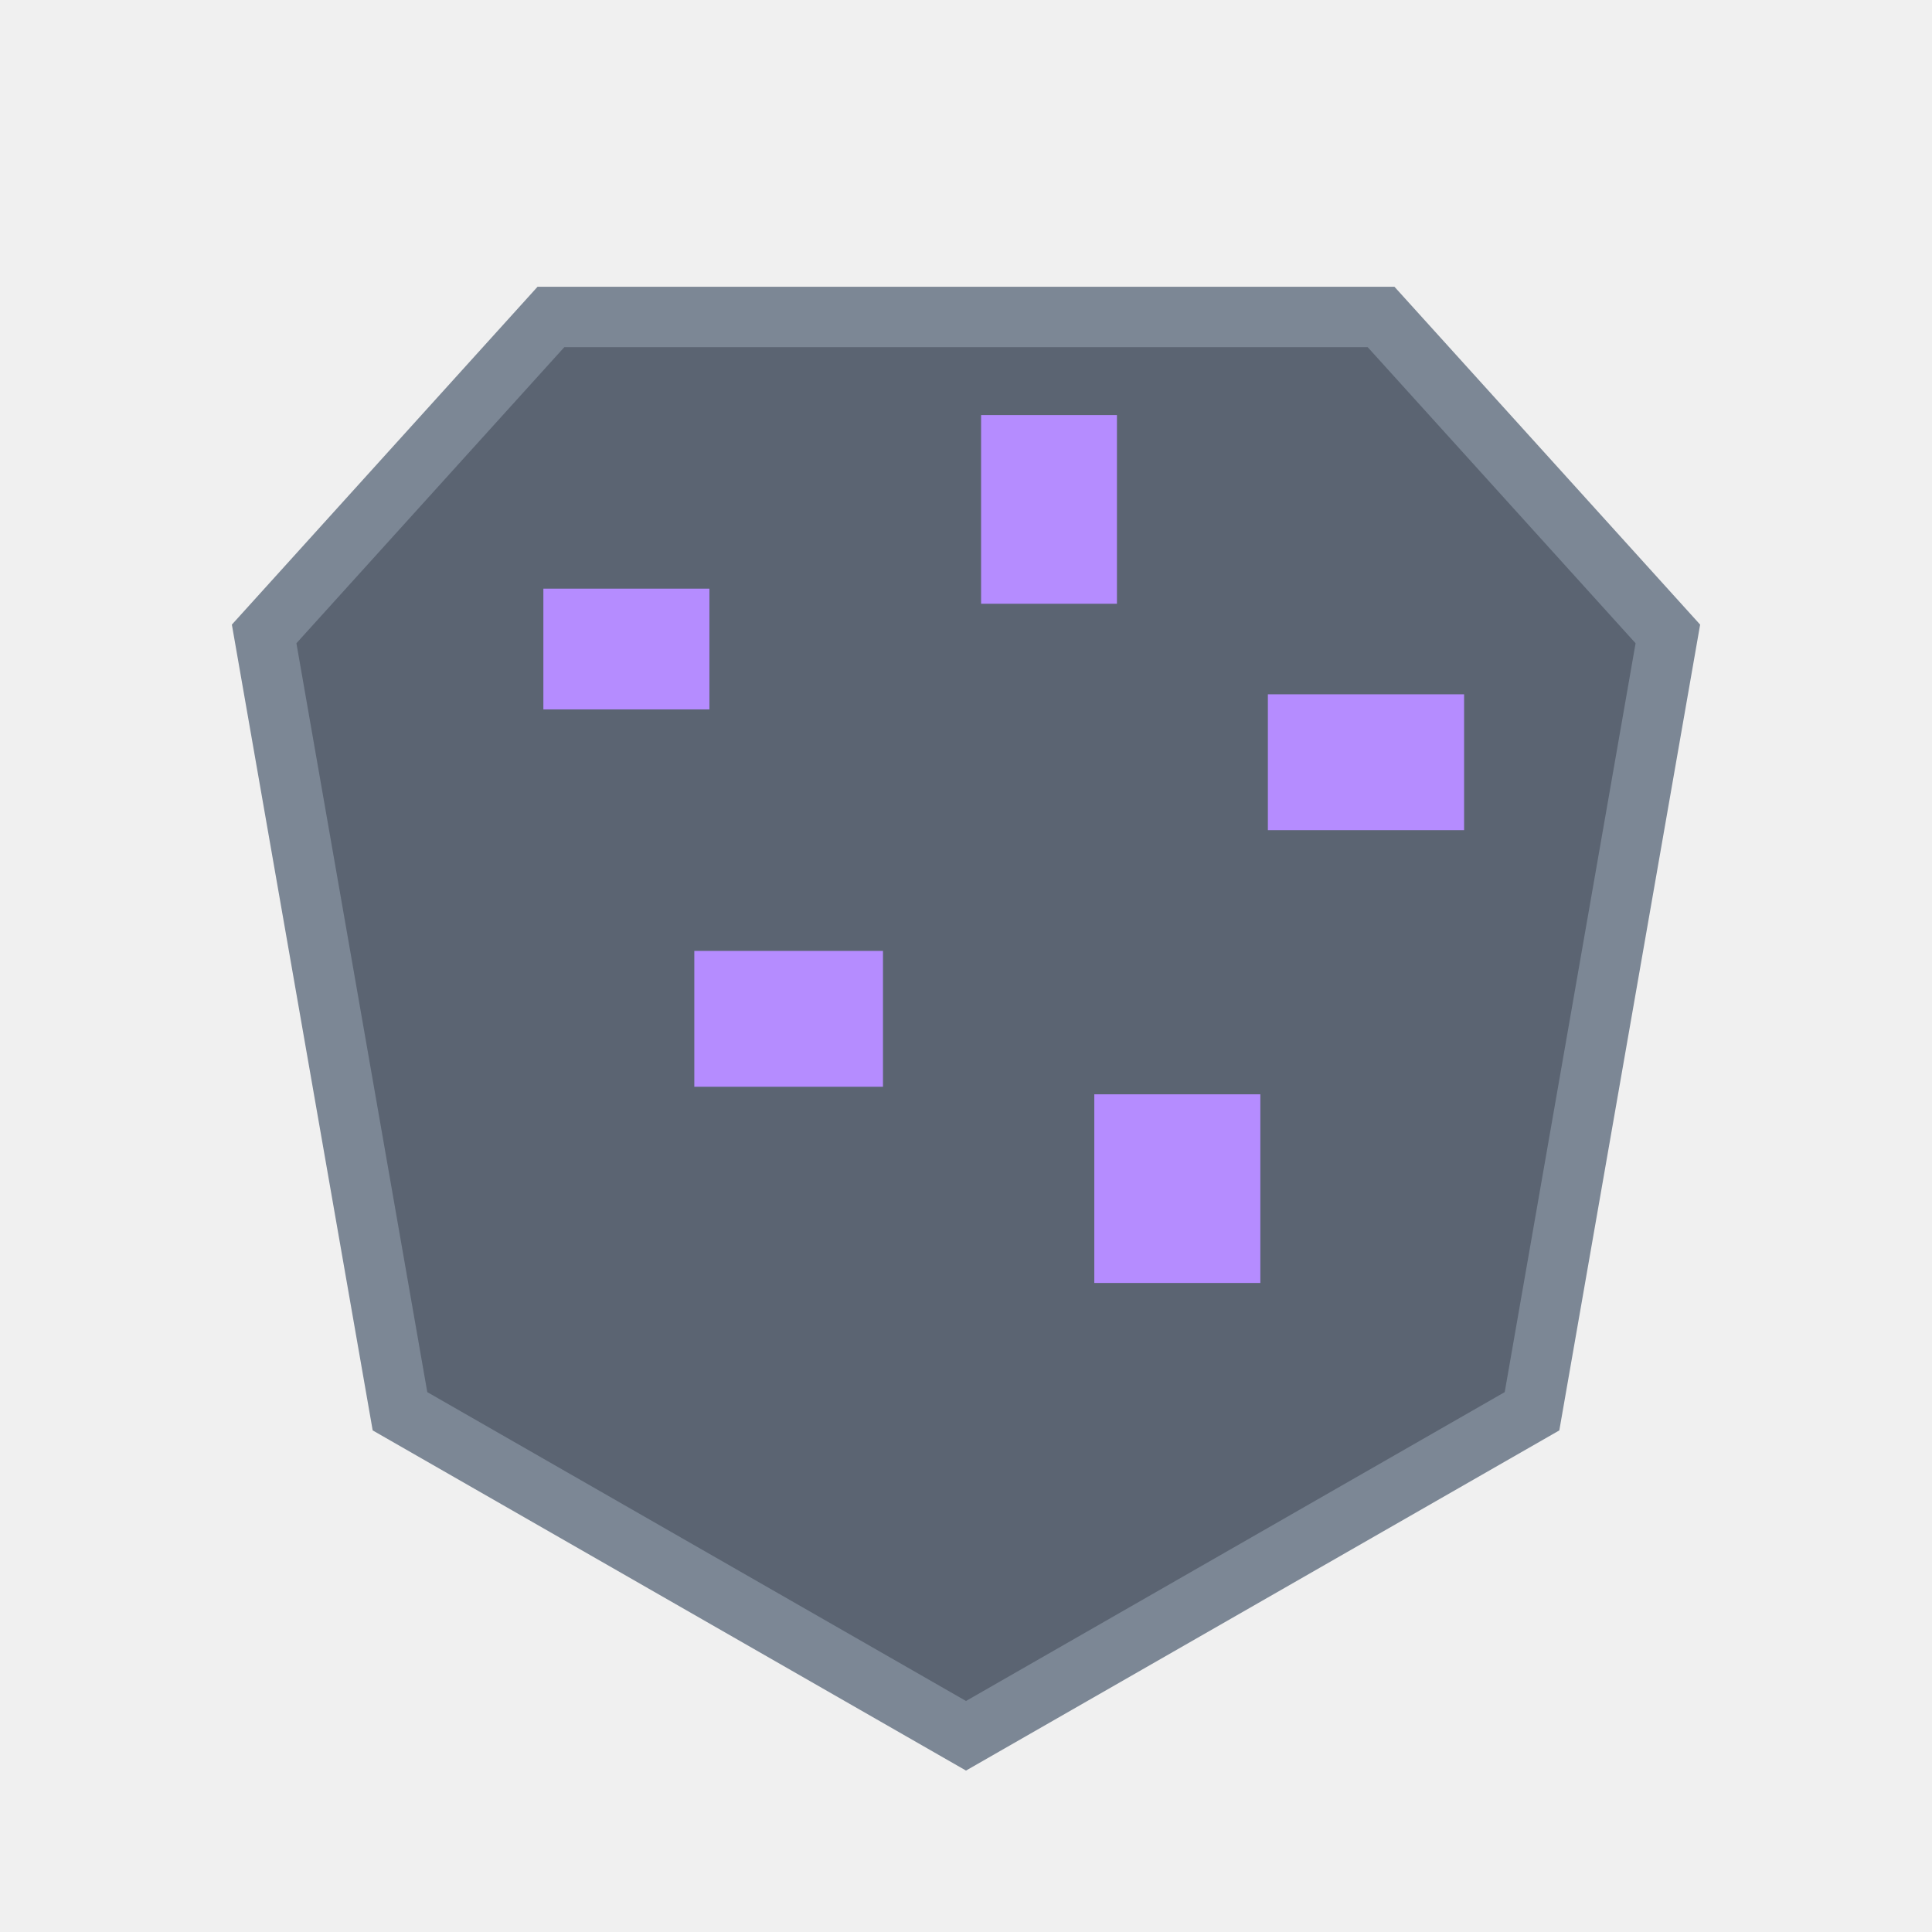
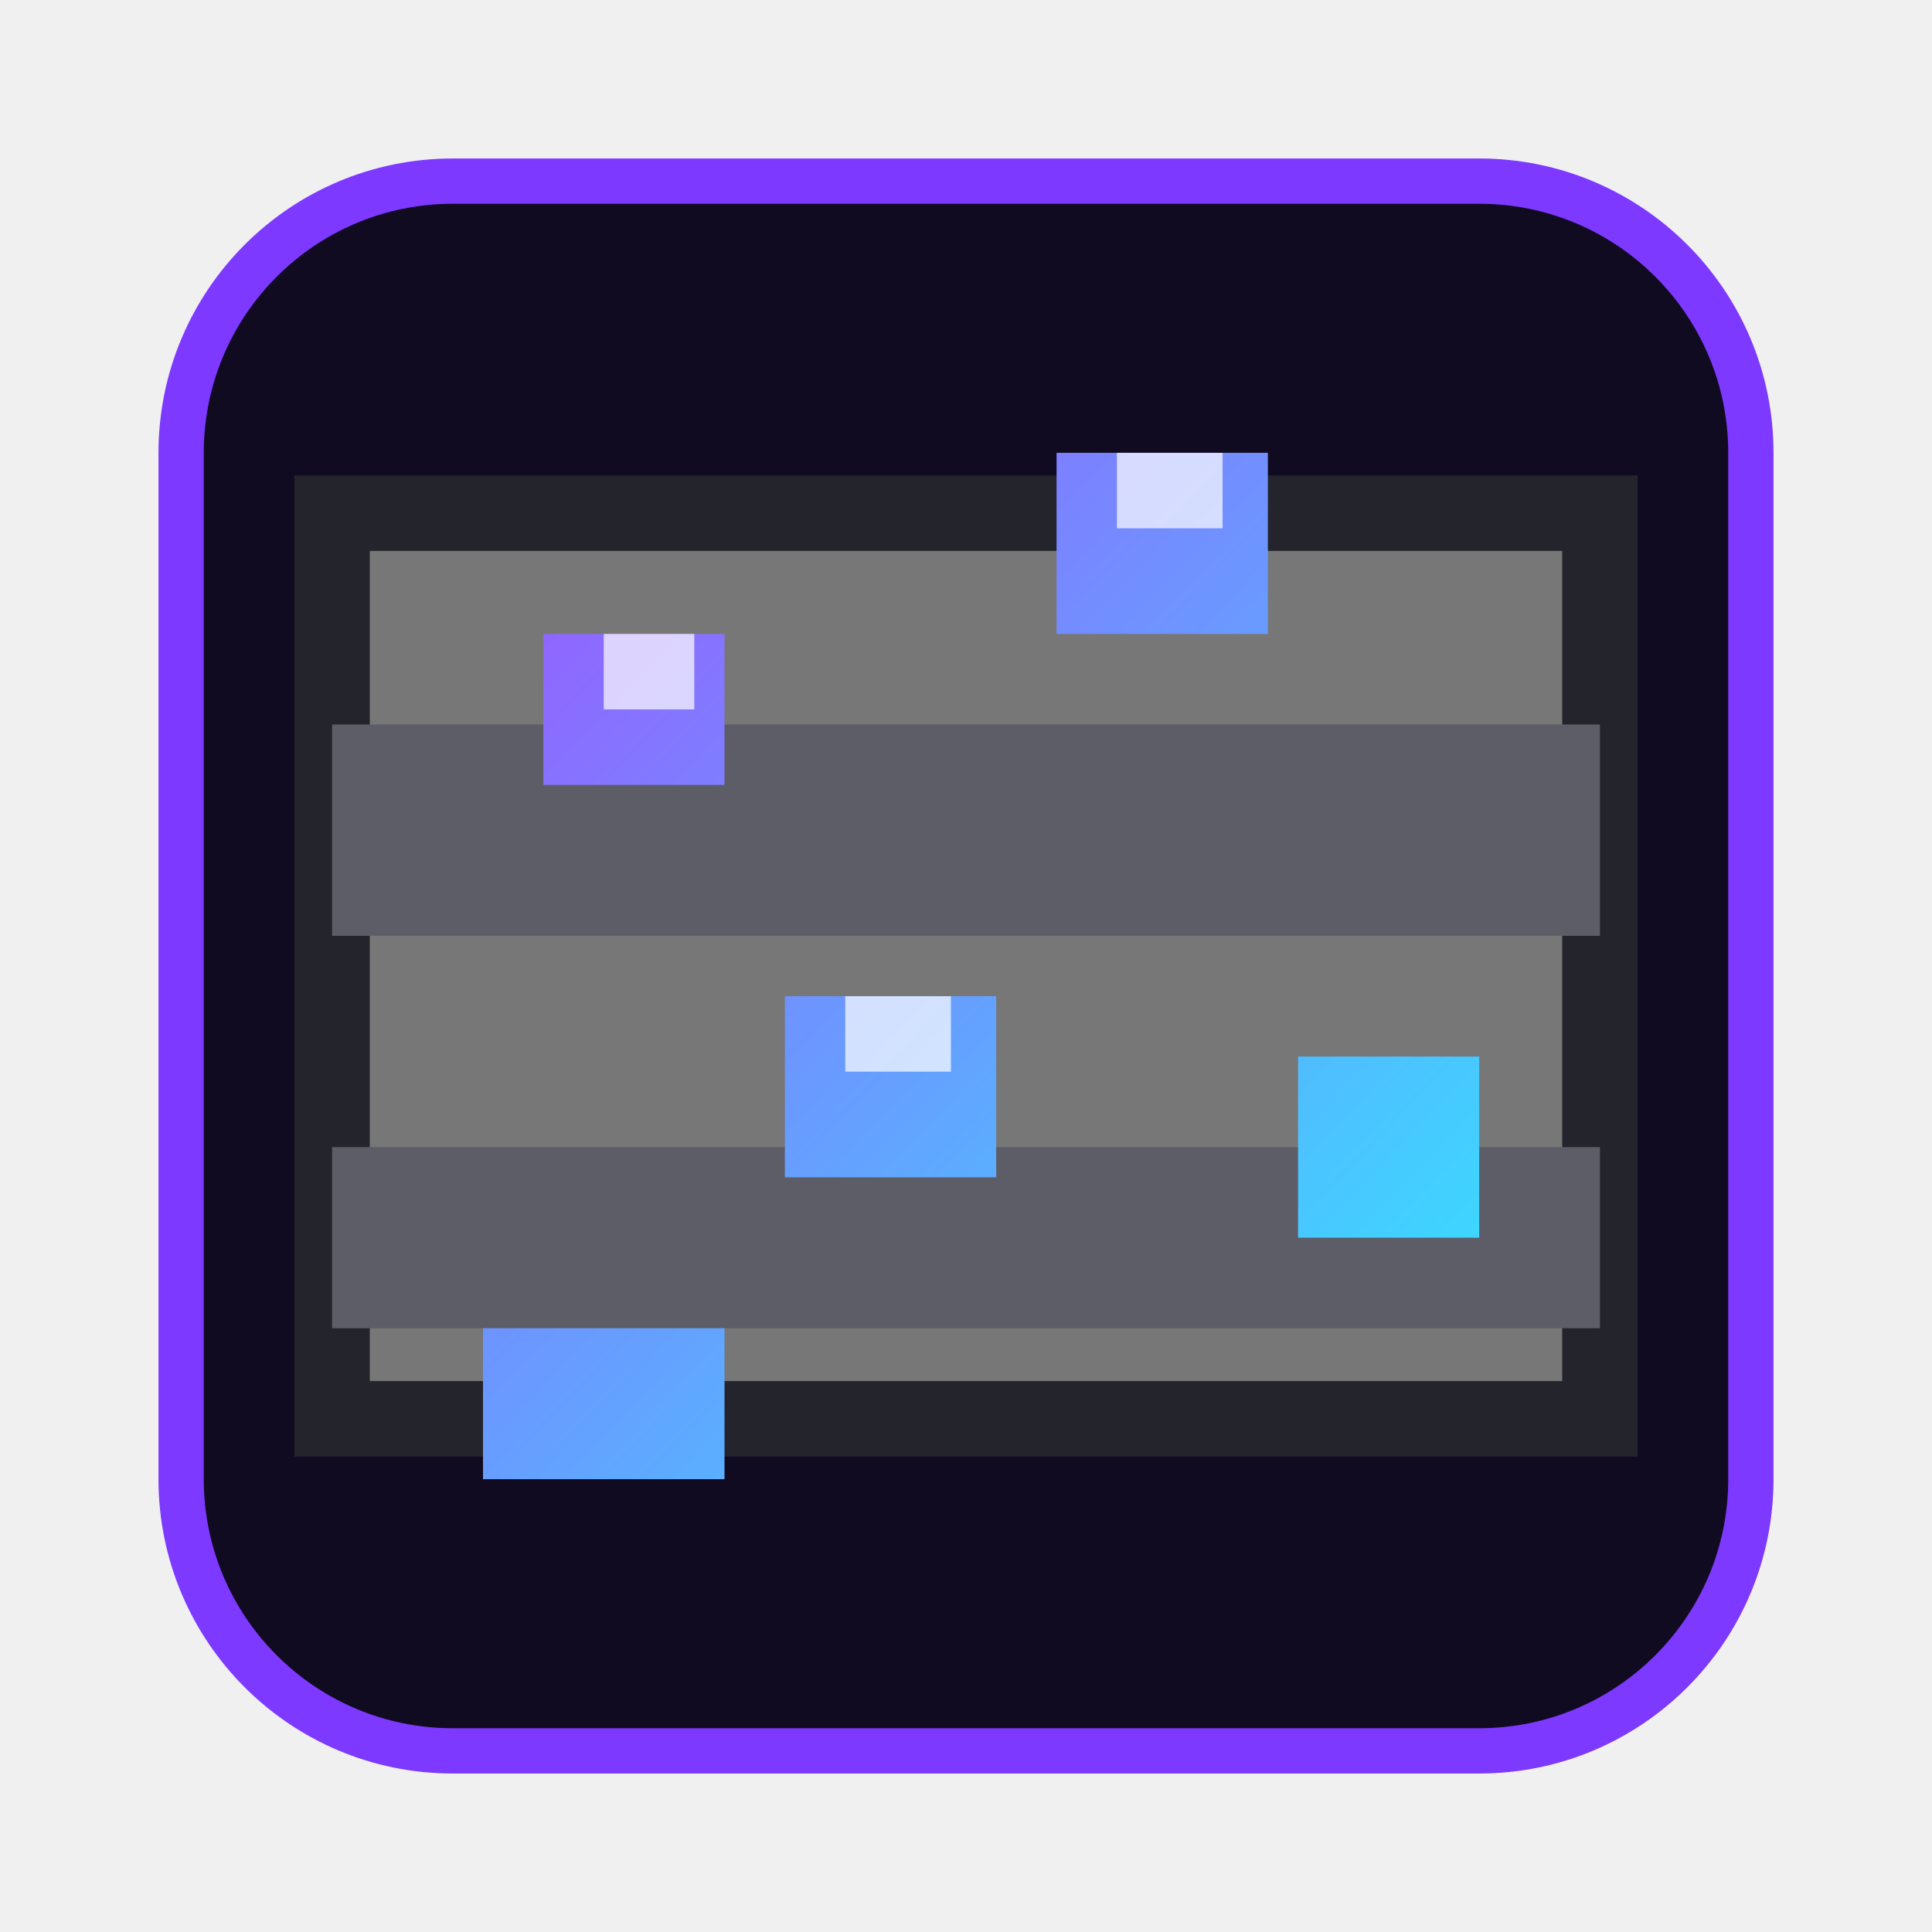
- <svg xmlns="http://www.w3.org/2000/svg" viewBox="0 0 256 256">
-   <path d="M35 84l38-42h110l38 42-18 103-75 43-75-43z" fill="#5b6472" stroke="#7c8795" stroke-width="8" />
-   <g fill="#b58cff">
-     <rect x="72" y="78" width="22" height="16" />
-     <rect x="130" y="55" width="18" height="25" />
-     <rect x="168" y="92" width="26" height="18" />
-     <rect x="92" y="126" width="25" height="18" />
-     <rect x="145" y="145" width="22" height="25" />
+ <svg xmlns="http://www.w3.org/2000/svg" viewBox="0 0 128 128">
+   <defs>
+     <linearGradient id="g" x1="0" y1="0" x2="1" y2="1">
+       <stop stop-color="#9c55ff" />
+       <stop offset="1" stop-color="#31e7ff" />
+     </linearGradient>
+   </defs>
+   <rect x="12" y="12" width="104" height="104" rx="18" fill="#110b22" stroke="#7d39ff" stroke-width="3" />
+   <path fill="#777" stroke="#24242c" stroke-width="5" d="M22 34h84v60H22z" />
+   <path fill="#5d5d67" d="M22 48h84v14H22zM22 76h84v12H22z" />
+   <g fill="url(#g)">
+     <path d="M36 42h12v10H36zM70 30h14v12H70zM52 66h14v12H52zM86 70h12v12H86zM32 88h16v10H32z" />
+   </g>
+   <g fill="#fff" opacity=".7">
+     <path d="M40 42h6v5h-6zM74 30h7v5h-7zM56 66h7v5h-7z" />
  </g>
</svg>
